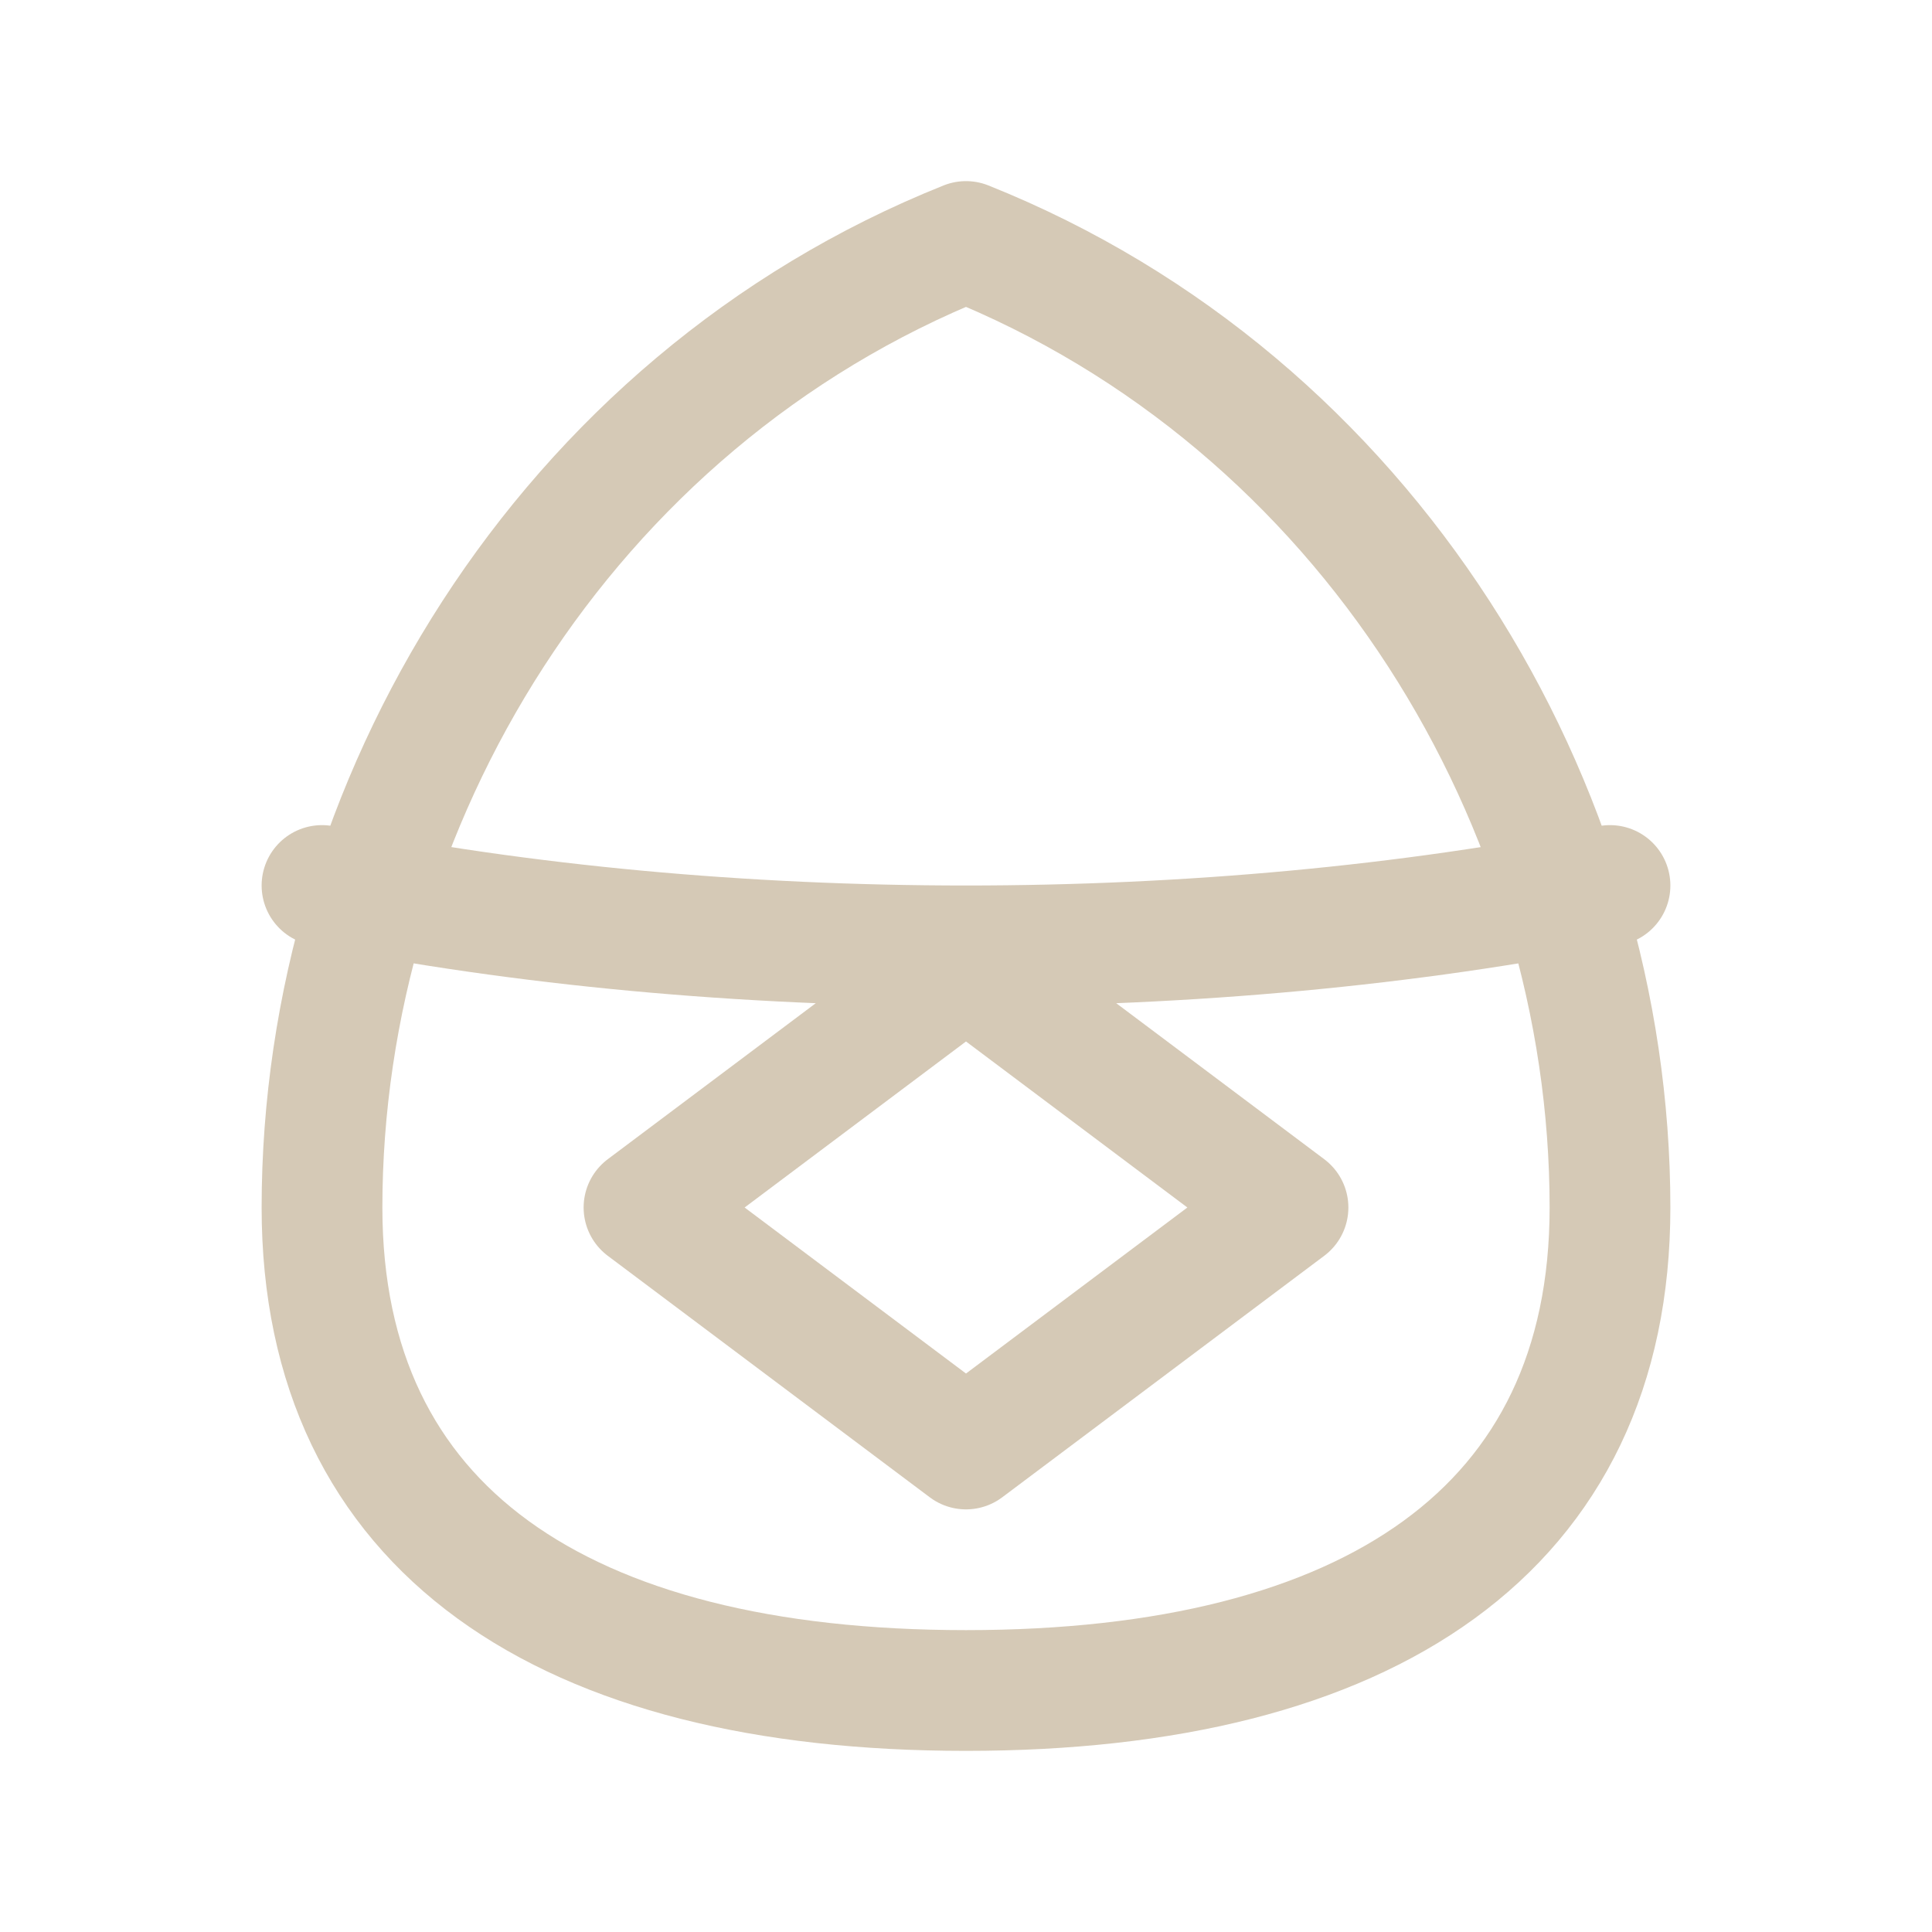
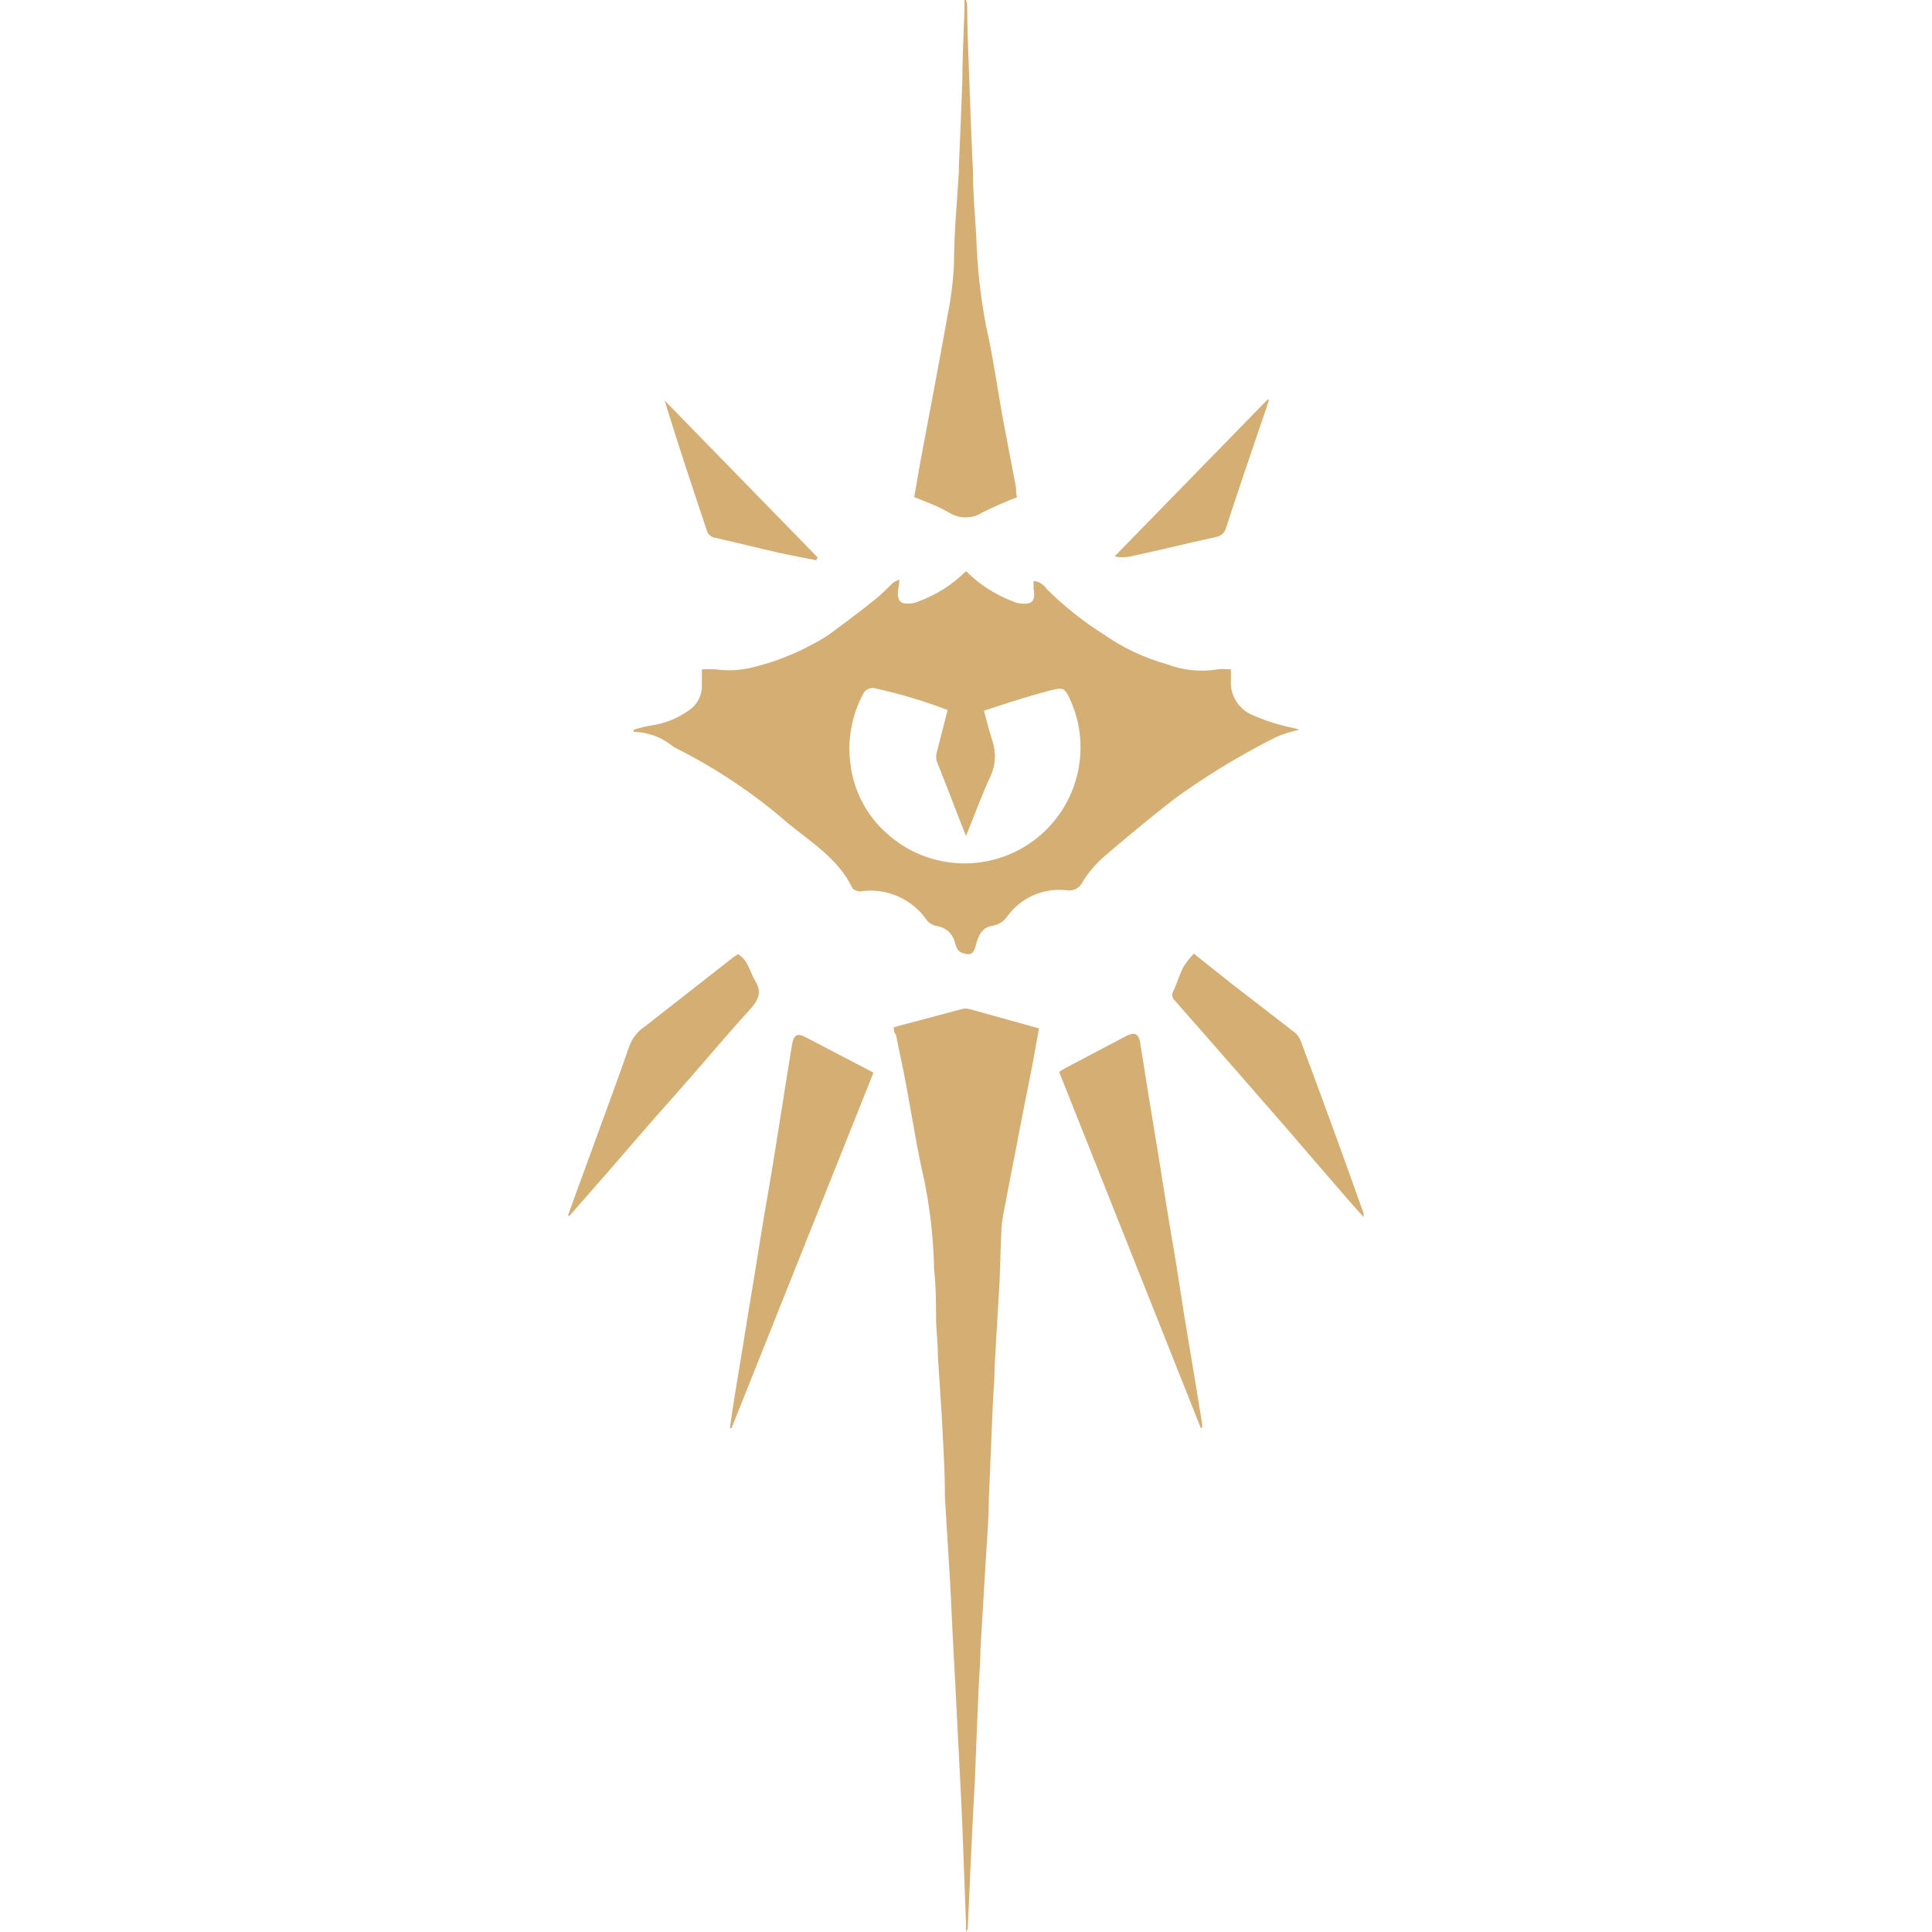
- <svg xmlns="http://www.w3.org/2000/svg" width="64" height="64" viewBox="0 0 24 24" fill="none" stroke="#d5c9b6" stroke-width="1.5" stroke-linecap="round" stroke-linejoin="round">
-   <path d="M12 3c-5 2-8 7-8 12 0 4 3 6 8 6s8-2 8-6c0-5-3-10-8-12Z" />
-   <path d="M4 11c5 1 11 1 16 0M8 15l4-3 4 3-4 3z" />
+ <svg xmlns="http://www.w3.org/2000/svg" viewBox="0 0 100 100">
+   <defs>
+     <style>.cls-1{fill:#D4AE72;}</style>
+   </defs>
+   <g id="Class_Icons" data-name="Class Icons">
+     <g id="Warlock">
+       <path class="cls-1" d="M32.81,37.77a5.9,5.9,0,0,1,.9-.22,4.48,4.48,0,0,0,2-.82,1.51,1.51,0,0,0,.62-1.21c0-.28,0-.56,0-.87a4.81,4.81,0,0,1,.76,0,4.92,4.92,0,0,0,1.83-.1,12.69,12.69,0,0,0,3.17-1.22,7.14,7.14,0,0,0,1.11-.7c.72-.53,1.43-1.07,2.13-1.63.32-.26.6-.56.9-.84a1.81,1.81,0,0,1,.32-.16c0,.26-.06.45-.08.63,0,.45.1.63.55.61a1.13,1.13,0,0,0,.49-.1A6.72,6.72,0,0,0,50,29.56a6.77,6.77,0,0,0,2.44,1.57.83.83,0,0,0,.35.1c.48.06.85,0,.71-.73,0-.13,0-.27,0-.43a.9.9,0,0,1,.68.42,17,17,0,0,0,2.91,2.32,10.72,10.72,0,0,0,3.31,1.57,5.1,5.1,0,0,0,2.68.26,1.86,1.86,0,0,1,.41,0l.22,0c0,.19,0,.37,0,.54a1.84,1.84,0,0,0,1,1.78,10.27,10.27,0,0,0,2.32.74l.22.07a6.75,6.75,0,0,0-1.2.38,38.29,38.29,0,0,0-5.24,3.18q-1.92,1.5-3.76,3.09a6.2,6.2,0,0,0-1,1.2.77.77,0,0,1-.85.46,3.31,3.31,0,0,0-3.07,1.36,1.15,1.15,0,0,1-.77.48c-.51.07-.72.48-.85,1s-.31.53-.72.4a.55.55,0,0,1-.26-.24,2.43,2.43,0,0,1-.13-.38,1.1,1.1,0,0,0-.93-.77.85.85,0,0,1-.48-.28,3.56,3.56,0,0,0-3.49-1.51c-.1,0-.21-.06-.31-.1a.24.24,0,0,1-.09-.11c-.73-1.5-2.14-2.35-3.35-3.35A27.91,27.91,0,0,0,35,38.73a1.32,1.32,0,0,1-.2-.12,3.27,3.27,0,0,0-2-.73ZM50,43.27c-.53-1.33-1-2.59-1.51-3.86a.8.8,0,0,1,0-.48c.18-.72.37-1.43.56-2.18a26.53,26.53,0,0,0-3.7-1.11.56.56,0,0,0-.7.33,6,6,0,0,0-.61,3.73,5.68,5.68,0,0,0,1.82,3.4,6,6,0,0,0,9.48-7c-.23-.46-.32-.52-.82-.4-.69.17-1.37.37-2,.57s-1.06.34-1.59.52c.15.56.28,1.07.44,1.57a2.46,2.46,0,0,1-.08,1.77C50.83,41.11,50.45,42.16,50,43.27Z" />
+       <path class="cls-1" d="M46.26,53.17l3.52-.94a.78.78,0,0,1,.4,0l3.6,1c-.12.62-.22,1.22-.33,1.82-.3,1.52-.6,3-.89,4.55-.2,1-.39,2-.58,3a7.62,7.62,0,0,0-.14.94c-.05.91-.06,1.82-.1,2.73-.08,1.5-.18,3-.26,4.49,0,.71-.08,1.42-.1,2.13-.07,1.58-.13,3.15-.2,4.73,0,1.12-.11,2.24-.17,3.36-.08,1.45-.18,2.9-.26,4.35,0,.71-.07,1.42-.1,2.14-.07,1.55-.13,3.11-.19,4.67-.06,1.17-.13,2.33-.18,3.5-.07,1.39-.12,2.79-.19,4.18A1,1,0,0,1,50,100H50c0-.14,0-.28,0-.42-.07-1.7-.12-3.39-.19-5.09s-.18-3.63-.27-5.44c-.06-1.23-.12-2.46-.19-3.68s-.11-2.39-.18-3.59c-.08-1.42-.18-2.84-.26-4.26,0-1.12-.06-2.25-.12-3.37-.06-1.28-.16-2.56-.24-3.85,0-.63-.07-1.27-.1-1.9,0-.9,0-1.79-.1-2.69a25.73,25.73,0,0,0-.51-4.62c-.38-1.63-.63-3.3-.95-5-.16-.85-.35-1.7-.52-2.55C46.27,53.46,46.27,53.32,46.26,53.17Z" />
+       <path class="cls-1" d="M47.32,25.73c.12-.69.23-1.34.35-2,.23-1.24.47-2.48.7-3.72s.46-2.47.68-3.71a17.34,17.34,0,0,0,.33-2.69c0-1.58.16-3.15.25-4.72V8.63c.06-1.47.13-2.94.18-4.41,0-1.21.07-2.43.11-3.64V0H50a1.38,1.38,0,0,1,.06.26c0,1.2.06,2.4.1,3.6.06,1.66.12,3.33.2,5,0,1.12.1,2.24.17,3.35a29.26,29.26,0,0,0,.51,4.67c.35,1.55.57,3.13.85,4.69.23,1.23.47,2.45.7,3.67,0,.15,0,.3.05.5a18.15,18.15,0,0,0-1.8.79,1.6,1.6,0,0,1-1.72,0C48.59,26.22,48,26,47.32,25.73Z" />
+       <path class="cls-1" d="M62.16,73.93,54.82,55.48l.31-.19,3.19-1.68c.4-.2.61-.11.69.34.14.82.26,1.64.39,2.45.17,1.05.35,2.1.52,3.16l.48,3c.17,1,.35,2.08.52,3.11l.39,2.5.51,3.06c.13.82.27,1.63.4,2.45a1.48,1.48,0,0,1,0,.21Z" />
+       <path class="cls-1" d="M37.78,73.91c.07-.5.14-1,.22-1.49.17-1.06.35-2.11.52-3.16s.32-2,.49-3l.51-3.15c.17-1,.35-2,.52-3.07l.48-3c.16-1,.31-2,.48-3,.09-.49.28-.58.71-.35l3.5,1.83L37.86,73.93Z" />
+       <path class="cls-1" d="M61.79,49.36l2,1.59L67,53.43a1.06,1.06,0,0,1,.33.46Q69,58.35,70.58,62.8a1.54,1.54,0,0,1,0,.19c-.27-.3-.5-.54-.72-.8-1.13-1.3-2.25-2.61-3.38-3.92L63.8,55.2c-1-1.14-2-2.29-3-3.42a.39.39,0,0,1-.07-.48c.19-.41.32-.85.52-1.25A4.79,4.79,0,0,1,61.79,49.36Z" />
+       <path class="cls-1" d="M29.4,62.91c.39-1.08.78-2.16,1.18-3.24.66-1.84,1.36-3.68,2-5.54a2.06,2.06,0,0,1,.8-1l4.56-3.57c.09-.07.18-.11.26-.17.54.31.6.92.89,1.38.39.64.12,1.05-.31,1.52-1,1.09-1.95,2.23-2.93,3.35-.71.82-1.44,1.63-2.16,2.45L31.5,60.62c-.49.57-1,1.13-1.49,1.7l-.54.62Z" />
+       <path class="cls-1" d="M42.25,29c-.63-.13-1.26-.24-1.89-.38-1.11-.25-2.21-.53-3.32-.78a.52.52,0,0,1-.44-.34c-.75-2.24-1.5-4.48-2.2-6.77l7.92,8.12Z" />
+       <path class="cls-1" d="M65.68,20.72,64.6,23.9c-.38,1.13-.77,2.26-1.13,3.4a.66.66,0,0,1-.55.5c-1.48.32-2.94.69-4.41,1a1.91,1.91,0,0,1-.82,0l7.93-8.13Z" />
+     </g>
+   </g>
</svg>
